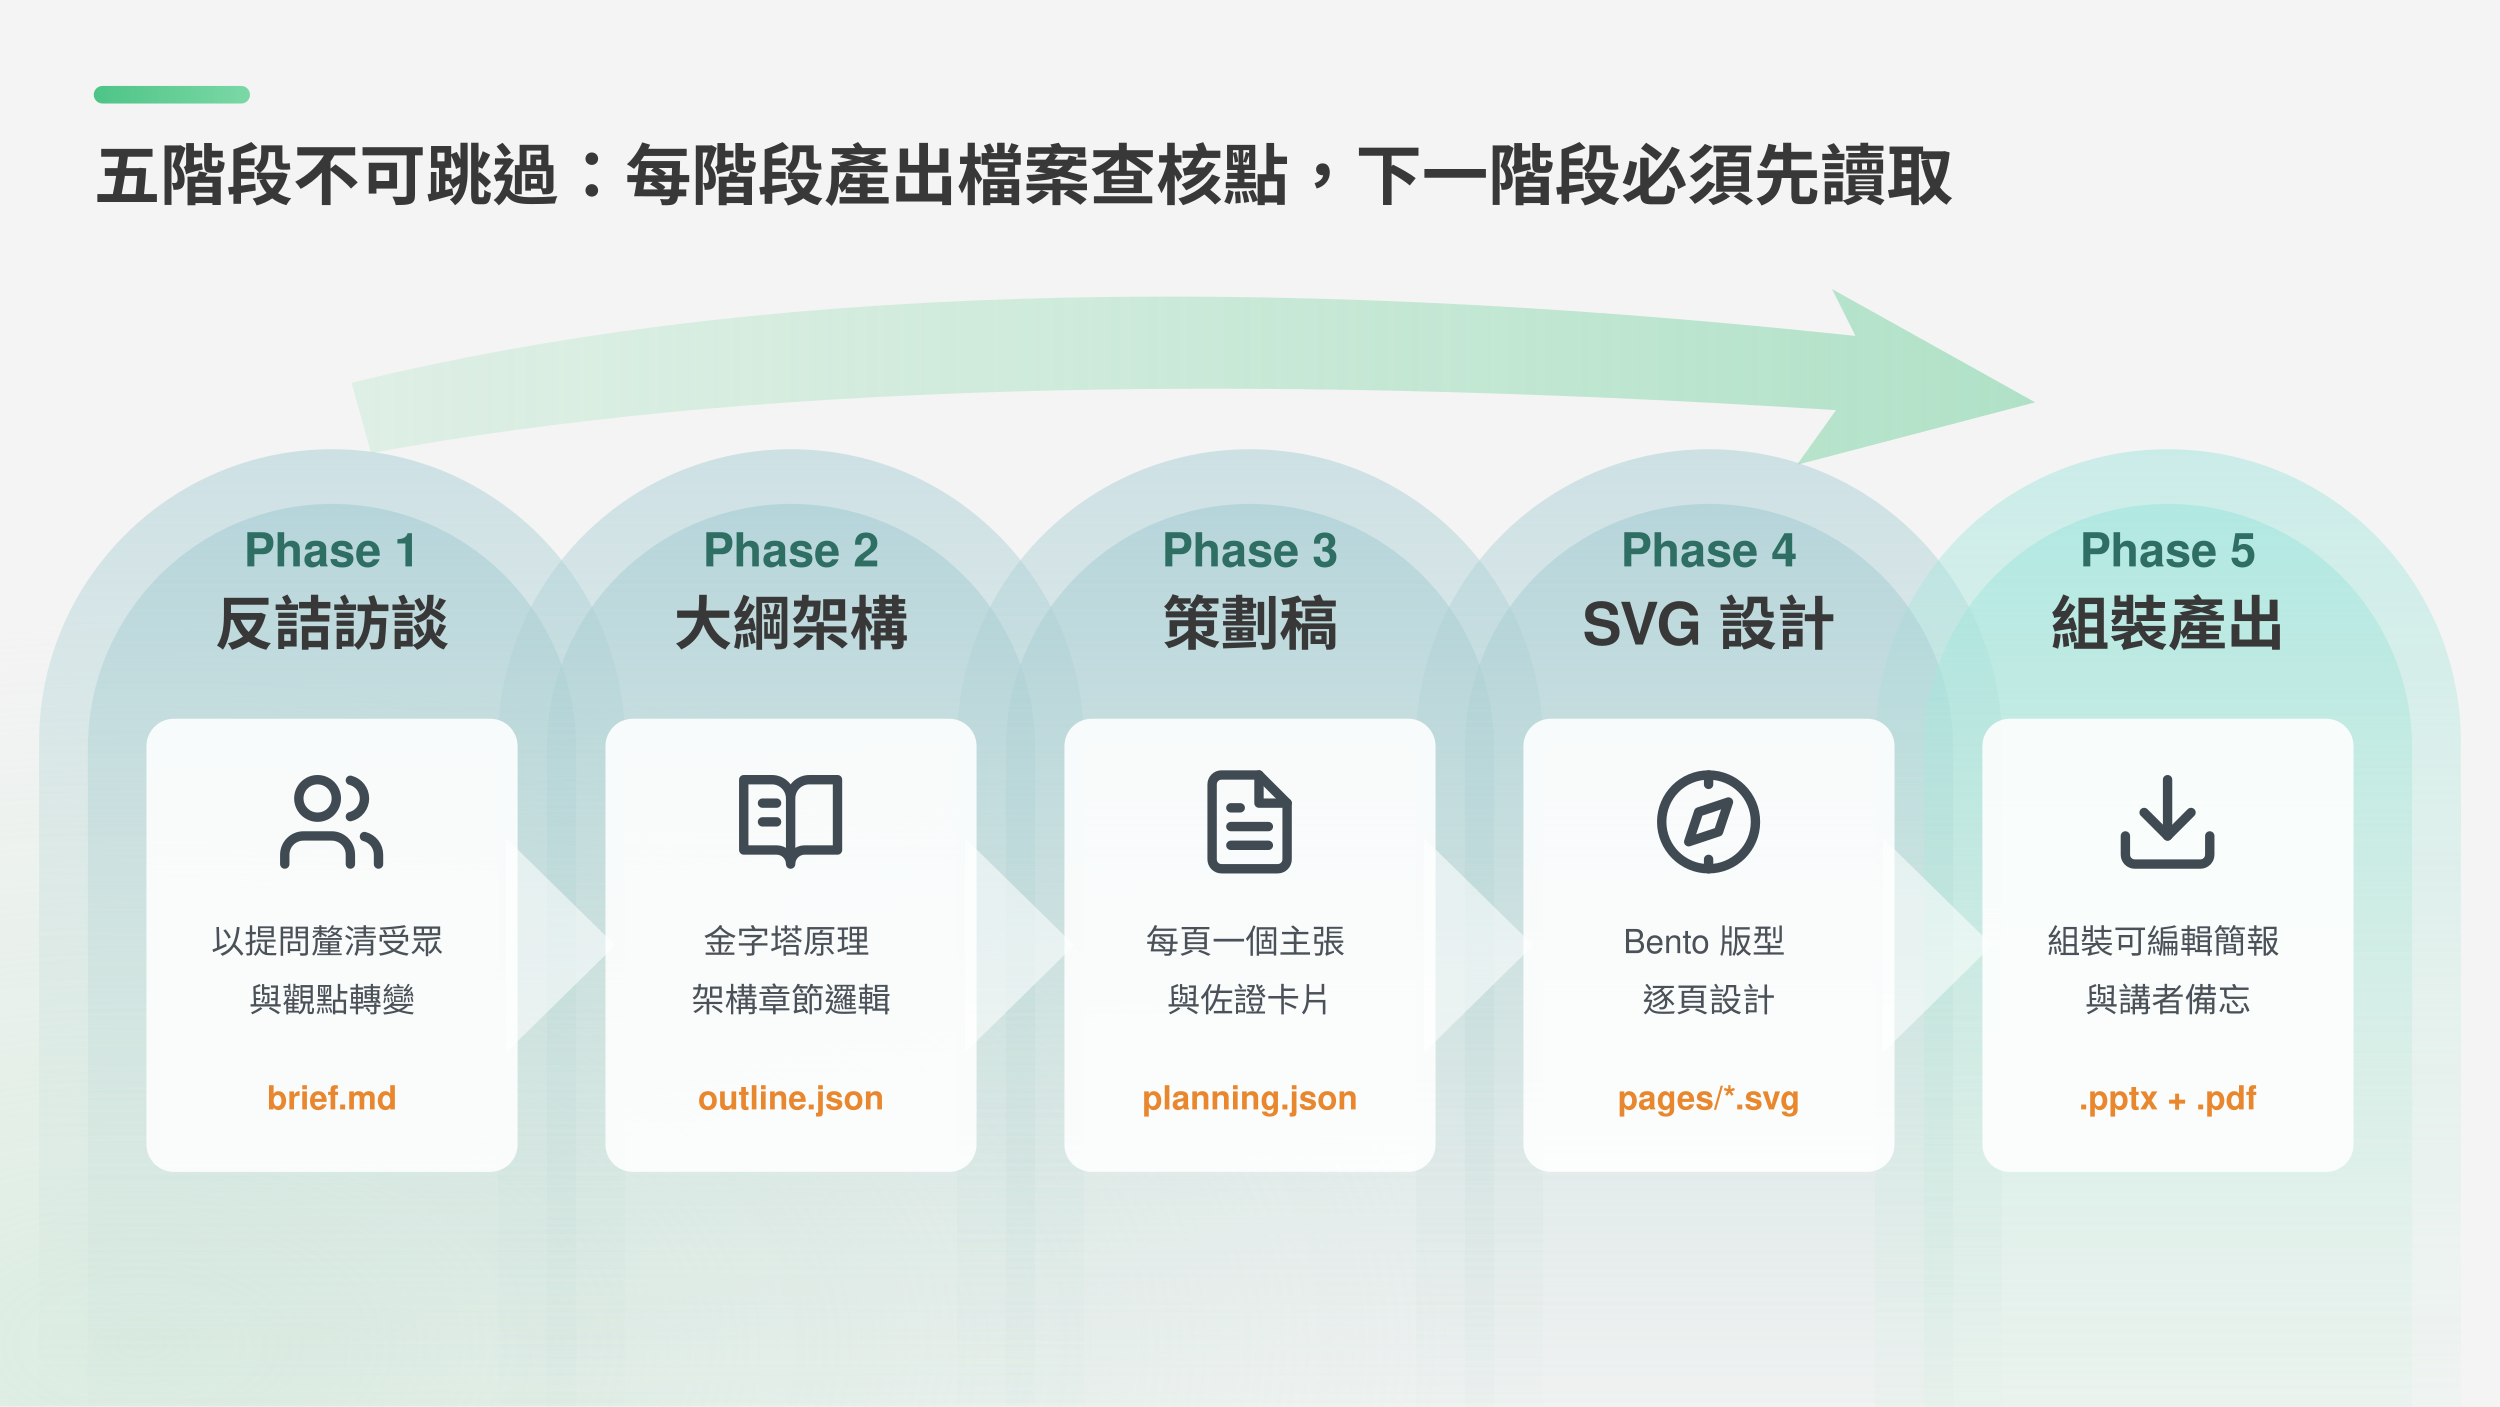
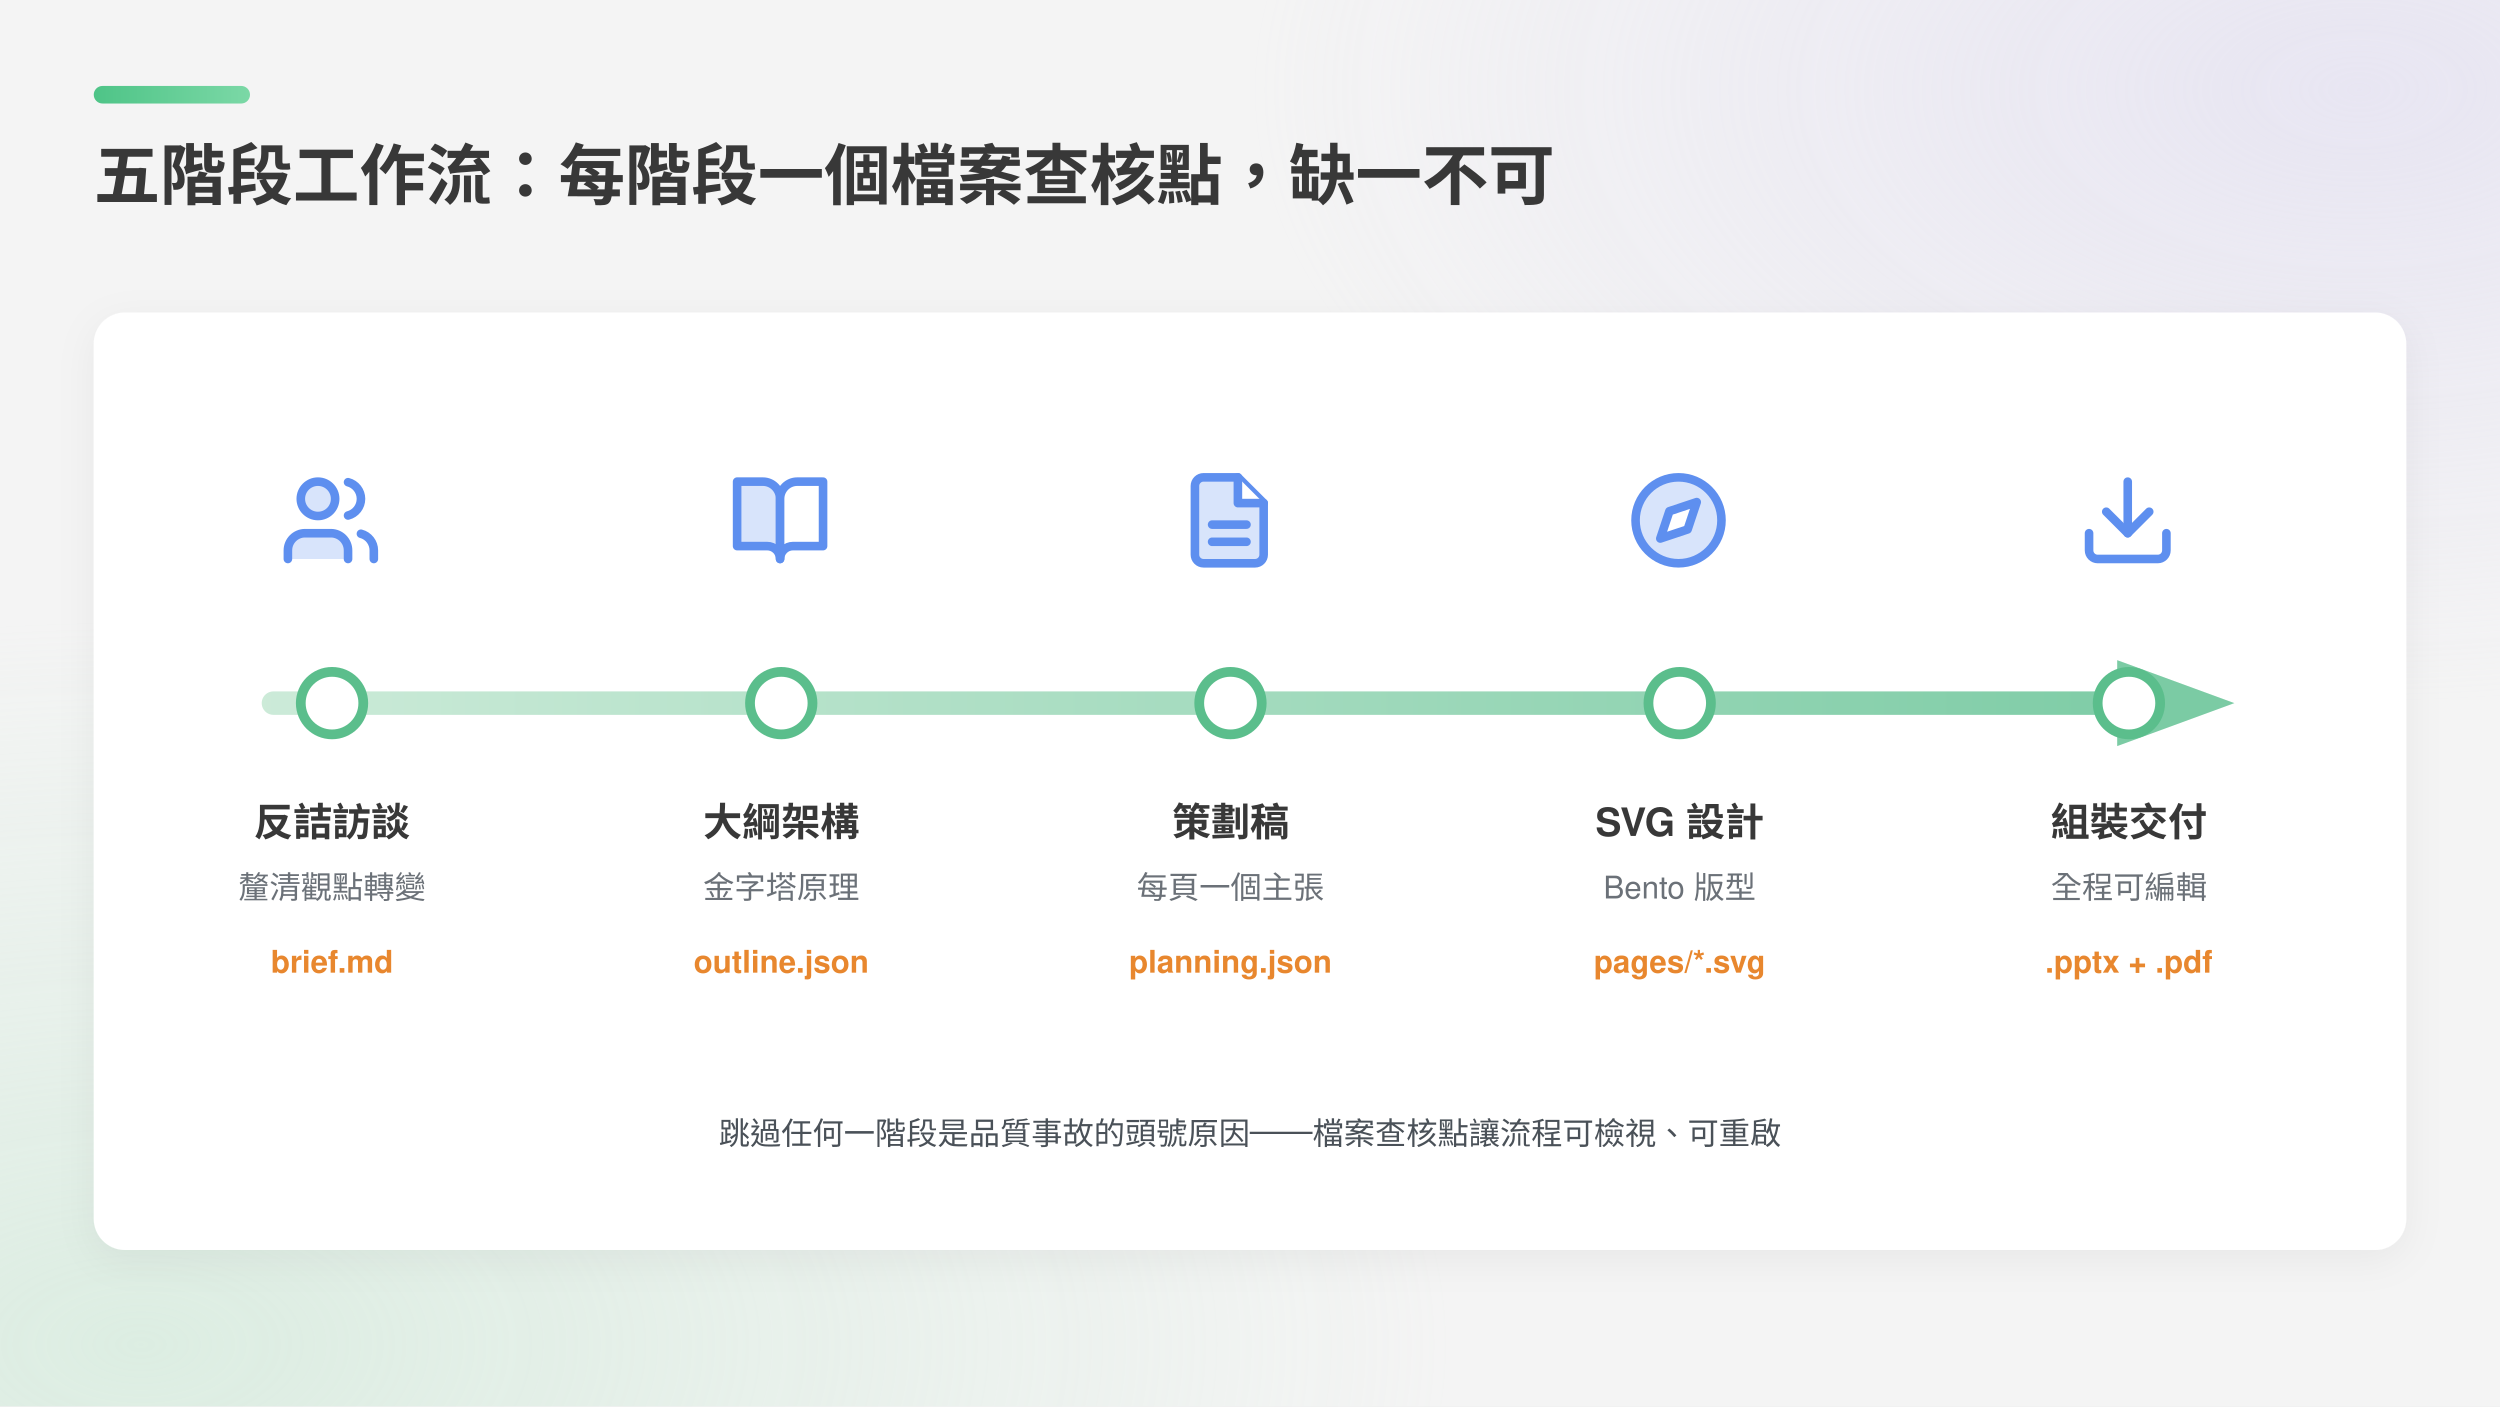
<svg xmlns="http://www.w3.org/2000/svg" viewBox="0 0 1280 720" width="1280" height="720" font-family="Helvetica, 'Helvetica Neue', Arial, 'PingFang TC', 'Microsoft JhengHei', 'Hiragino Sans', 'Noto Sans CJK TC', 'Noto Sans TC', sans-serif">
  <defs>
    <linearGradient id="pillGrad" x1="0" y1="0" x2="1" y2="0">
      <stop offset="0%" stop-color="#4EC487" />
      <stop offset="100%" stop-color="#7BD8A6" />
    </linearGradient>
-     <linearGradient id="archHalo" x1="0" y1="0" x2="0" y2="1">
-       <stop offset="0%" stop-color="#A6CDD4" stop-opacity="0.50" />
-       <stop offset="60%" stop-color="#BCD9D6" stop-opacity="0.22" />
-       <stop offset="100%" stop-color="#C8DED8" stop-opacity="0.05" />
-     </linearGradient>
-     <linearGradient id="archDome" x1="0" y1="0" x2="0" y2="1">
-       <stop offset="0%" stop-color="#A6CDD4" stop-opacity="0.62" />
-       <stop offset="60%" stop-color="#BCD9D6" stop-opacity="0.28" />
-       <stop offset="100%" stop-color="#C8DED8" stop-opacity="0.08" />
-     </linearGradient>
-     <linearGradient id="archHaloEnd" x1="0" y1="0" x2="0" y2="1">
-       <stop offset="0%" stop-color="#A1E5DE" stop-opacity="0.50" />
-       <stop offset="60%" stop-color="#B6E8D8" stop-opacity="0.24" />
-       <stop offset="100%" stop-color="#C5EDD8" stop-opacity="0.10" />
-     </linearGradient>
-     <linearGradient id="archDomeEnd" x1="0" y1="0" x2="0" y2="1">
-       <stop offset="0%" stop-color="#A1E5DE" stop-opacity="0.62" />
-       <stop offset="60%" stop-color="#B6E8D8" stop-opacity="0.30" />
-       <stop offset="100%" stop-color="#C5EDD8" stop-opacity="0.12" />
-     </linearGradient>
-     <linearGradient id="swooshGrad" x1="180" y1="0" x2="1042" y2="0" gradientUnits="userSpaceOnUse">
-       <stop offset="0%" stop-color="#CDEBD9" stop-opacity="0.55" />
-       <stop offset="100%" stop-color="#A8DFC2" stop-opacity="0.9" />
+     <linearGradient id="lineGrad" x1="120" y1="0" x2="1140" y2="0" gradientUnits="userSpaceOnUse">
+       <stop offset="0%" stop-color="#CDEBD9" />
+       <stop offset="100%" stop-color="#7BCBA4" />
    </linearGradient>
    <radialGradient id="washGreen" cx="6%" cy="96%" r="52%">
      <stop offset="0%" stop-color="#BFE5CC" stop-opacity="0.45" />
      <stop offset="100%" stop-color="#BFE5CC" stop-opacity="0" />
    </radialGradient>
+     <radialGradient id="washLav" cx="94%" cy="6%" r="44%">
+       <stop offset="0%" stop-color="#D9D4F0" stop-opacity="0.45" />
+       <stop offset="100%" stop-color="#D9D4F0" stop-opacity="0" />
+     </radialGradient>
+     <filter id="freshShadow" x="-20%" y="-20%" width="140%" height="140%">
+       <feGaussianBlur in="SourceAlpha" stdDeviation="10" />
+       <feOffset dx="0" dy="5" />
+       <feComponentTransfer>
+         <feFuncA type="linear" slope="0.05" />
+       </feComponentTransfer>
+       <feMerge>
+         <feMergeNode />
+         <feMergeNode in="SourceGraphic" />
+       </feMerge>
+     </filter>
  </defs>
  <rect width="1280" height="720" fill="#F4F4F4" />
  <rect width="1280" height="720" fill="url(#washGreen)" />
+   <rect width="1280" height="720" fill="url(#washLav)" />
  <rect x="48" y="44" width="80" height="9" rx="4.5" fill="url(#pillGrad)" />
-   <text x="48" y="102" font-size="34" font-weight="700" fill="#383838">五階段不可跳過：每階段產出檔案查核點，下一階段必須先讀取</text>
-   <path d="M 180 196            Q 480 122 950 172            L 938 148            L 1042 206            L 920 238            L 940 210            Q 470 180 190 232            Z" fill="url(#swooshGrad)" />
-   <path d="M 20 720 L 20 380 A 150 150 0 0 1 320 380 L 320 720 Z" fill="url(#archHalo)" />
-   <path d="M 255 720 L 255 380 A 150 150 0 0 1 555 380 L 555 720 Z" fill="url(#archHalo)" />
-   <path d="M 490 720 L 490 380 A 150 150 0 0 1 790 380 L 790 720 Z" fill="url(#archHalo)" />
-   <path d="M 725 720 L 725 380 A 150 150 0 0 1 1025 380 L 1025 720 Z" fill="url(#archHalo)" />
-   <path d="M 960 720 L 960 380 A 150 150 0 0 1 1260 380 L 1260 720 Z" fill="url(#archHaloEnd)" />
-   <path d="M 45 720 L 45 383 A 125 125 0 0 1 295 383 L 295 720 Z" fill="url(#archDome)" />
-   <path d="M 280 720 L 280 383 A 125 125 0 0 1 530 383 L 530 720 Z" fill="url(#archDome)" />
-   <path d="M 515 720 L 515 383 A 125 125 0 0 1 765 383 L 765 720 Z" fill="url(#archDome)" />
-   <path d="M 750 720 L 750 383 A 125 125 0 0 1 1000 383 L 1000 720 Z" fill="url(#archDome)" />
-   <path d="M 985 720 L 985 383 A 125 125 0 0 1 1235 383 L 1235 720 Z" fill="url(#archDomeEnd)" />
+   <text x="48" y="102" font-size="34" font-weight="700" fill="#383838">五階段工作流：每階段一個檔案查核點，缺一不可</text>
+   <rect x="48" y="160" width="1184" height="480" rx="16" fill="#FFFFFF" filter="url(#freshShadow)" />
+   <line x1="140" y1="360" x2="1090" y2="360" stroke="url(#lineGrad)" stroke-width="12" stroke-linecap="round" />
+   <path d="M 1084 338 L 1144 360 L 1084 382 Z" fill="#7BCBA4" />
  <g>
-     <text x="170" y="290" font-size="24" font-weight="700" fill="#2E6E63" text-anchor="middle">Phase 1</text>
-     <text x="170" y="330" font-size="30" font-weight="700" fill="#383838" text-anchor="middle">反詰訪談</text>
-     <rect x="75" y="368" width="190" height="232" rx="14" fill="#FFFFFF" fill-opacity="0.88" />
-     <g transform="translate(141 392) scale(2.4)" stroke="#3F4A52" stroke-width="2" fill="none" stroke-linecap="round" stroke-linejoin="round">
-       <path d="M16 21v-2a4 4 0 0 0-4-4H6a4 4 0 0 0-4 4v2" />
-       <circle cx="9" cy="7" r="4" />
-       <path d="M22 21v-2a4 4 0 0 0-3-3.87M16 3.13a4 4 0 0 1 0 7.75" />
+     <g transform="translate(143 240)">
+       <g transform="scale(2.2)" stroke="#5E8FEF" stroke-width="2" stroke-linecap="round" stroke-linejoin="round">
+         <path d="M16 21v-2a4 4 0 0 0-4-4H6a4 4 0 0 0-4 4v2" fill="#D8E4FB" />
+         <circle cx="9" cy="7" r="4" fill="#D8E4FB" />
+         <path d="M22 21v-2a4 4 0 0 0-3-3.87M16 3.13a4 4 0 0 1 0 7.75" fill="none" />
+       </g>
    </g>
-     <text x="170" y="488" font-size="17" fill="#4A5158" text-anchor="middle">
-       <tspan x="170" dy="0">以提問釐清受眾</tspan>
-       <tspan x="170" dy="30">與觀點轉變</tspan>
-     </text>
-     <text x="170" y="568" font-size="17" font-weight="700" fill="#E8872E" text-anchor="middle">brief.md</text>
+     <circle cx="170" cy="360" r="16" fill="#FFFFFF" stroke="#5BBE8C" stroke-width="5" />
+     <text x="170" y="428" font-size="20" font-weight="700" fill="#383838" text-anchor="middle">反詰訪談</text>
+     <text x="170" y="460" font-size="16" fill="#6B7178" text-anchor="middle">釐清觀點轉變</text>
+     <text x="170" y="498" font-size="16" font-weight="700" fill="#E8872E" text-anchor="middle">brief.md</text>
  </g>
  <g>
-     <text x="405" y="290" font-size="24" font-weight="700" fill="#2E6E63" text-anchor="middle">Phase 2</text>
-     <text x="405" y="330" font-size="30" font-weight="700" fill="#383838" text-anchor="middle">大綱架構</text>
-     <rect x="310" y="368" width="190" height="232" rx="14" fill="#FFFFFF" fill-opacity="0.88" />
-     <g transform="translate(376 392) scale(2.4)" stroke="#3F4A52" stroke-width="2" fill="none" stroke-linecap="round" stroke-linejoin="round">
-       <path d="M2 3h6a4 4 0 0 1 4 4v14a3 3 0 0 0-3-3H2zM22 3h-6a4 4 0 0 0-4 4v14a3 3 0 0 1 3-3h7z" />
-       <line x1="6" y1="8" x2="9" y2="8" />
-       <line x1="6" y1="12" x2="9" y2="12" />
+     <g transform="translate(373 240)">
+       <g transform="scale(2.2)" stroke="#5E8FEF" stroke-width="2" stroke-linecap="round" stroke-linejoin="round">
+         <path d="M2 3h6a4 4 0 0 1 4 4v14a3 3 0 0 0-3-3H2z" fill="#D8E4FB" />
+         <path d="M22 3h-6a4 4 0 0 0-4 4v14a3 3 0 0 1 3-3h7z" fill="#FFFFFF" />
+       </g>
    </g>
-     <text x="405" y="488" font-size="17" fill="#4A5158" text-anchor="middle">
-       <tspan x="405" dy="0">金字塔原理</tspan>
-       <tspan x="405" dy="30">架構章節邏輯</tspan>
-     </text>
-     <text x="405" y="568" font-size="17" font-weight="700" fill="#E8872E" text-anchor="middle">outline.json</text>
+     <circle cx="400" cy="360" r="16" fill="#FFFFFF" stroke="#5BBE8C" stroke-width="5" />
+     <text x="400" y="428" font-size="20" font-weight="700" fill="#383838" text-anchor="middle">大綱架構</text>
+     <text x="400" y="460" font-size="16" fill="#6B7178" text-anchor="middle">金字塔原理</text>
+     <text x="400" y="498" font-size="16" font-weight="700" fill="#E8872E" text-anchor="middle">outline.json</text>
  </g>
  <g>
-     <text x="640" y="290" font-size="24" font-weight="700" fill="#2E6E63" text-anchor="middle">Phase 3</text>
-     <text x="640" y="330" font-size="30" font-weight="700" fill="#383838" text-anchor="middle">策劃稿</text>
-     <rect x="545" y="368" width="190" height="232" rx="14" fill="#FFFFFF" fill-opacity="0.88" />
-     <g transform="translate(611 392) scale(2.4)" stroke="#3F4A52" stroke-width="2" fill="none" stroke-linecap="round" stroke-linejoin="round">
-       <path d="M14 2H6a2 2 0 0 0-2 2v16a2 2 0 0 0 2 2h12a2 2 0 0 0 2-2V8z" />
-       <polyline points="14 2 14 8 20 8" />
-       <line x1="16" y1="13" x2="8" y2="13" />
-       <line x1="16" y1="17" x2="8" y2="17" />
-       <line x1="10" y1="9" x2="8" y2="9" />
+     <g transform="translate(603 240)">
+       <g transform="scale(2.2)" stroke="#5E8FEF" stroke-width="2" stroke-linecap="round" stroke-linejoin="round">
+         <path d="M14 2H6a2 2 0 0 0-2 2v16a2 2 0 0 0 2 2h12a2 2 0 0 0 2-2V8z" fill="#D8E4FB" />
+         <polyline points="14 2 14 8 20 8" fill="#FFFFFF" />
+         <line x1="16" y1="13" x2="8" y2="13" />
+         <line x1="16" y1="17" x2="8" y2="17" />
+       </g>
    </g>
-     <text x="640" y="488" font-size="17" fill="#4A5158" text-anchor="middle">
-       <tspan x="640" dy="0">每頁一個主張</tspan>
-       <tspan x="640" dy="30">與佐證卡片</tspan>
-     </text>
-     <text x="640" y="568" font-size="17" font-weight="700" fill="#E8872E" text-anchor="middle">planning.json</text>
+     <circle cx="630" cy="360" r="16" fill="#FFFFFF" stroke="#5BBE8C" stroke-width="5" />
+     <text x="630" y="428" font-size="20" font-weight="700" fill="#383838" text-anchor="middle">策劃稿</text>
+     <text x="630" y="460" font-size="16" fill="#6B7178" text-anchor="middle">每頁一個主張</text>
+     <text x="630" y="498" font-size="16" font-weight="700" fill="#E8872E" text-anchor="middle">planning.json</text>
  </g>
  <g>
-     <text x="875" y="290" font-size="24" font-weight="700" fill="#2E6E63" text-anchor="middle">Phase 4</text>
-     <text x="875" y="330" font-size="30" font-weight="700" fill="#383838" text-anchor="middle">SVG 設計</text>
-     <rect x="780" y="368" width="190" height="232" rx="14" fill="#FFFFFF" fill-opacity="0.88" />
-     <g transform="translate(846 392) scale(2.4)" stroke="#3F4A52" stroke-width="2" fill="none" stroke-linecap="round" stroke-linejoin="round">
-       <circle cx="12" cy="12" r="10" />
-       <polygon points="16.24 7.76 14.12 14.12 7.76 16.24 9.88 9.88 16.24 7.76" />
-       <line x1="12" y1="2" x2="12" y2="4" />
-       <line x1="12" y1="20" x2="12" y2="22" />
+     <g transform="translate(833 240)">
+       <g transform="scale(2.2)" stroke="#5E8FEF" stroke-width="2" stroke-linecap="round" stroke-linejoin="round">
+         <circle cx="12" cy="12" r="10" fill="#D8E4FB" />
+         <polygon points="16.24 7.76 14.12 14.12 7.76 16.24 9.88 9.88 16.24 7.76" fill="#FFFFFF" />
+       </g>
    </g>
-     <text x="875" y="488" font-size="17" fill="#4A5158" text-anchor="middle">
-       <tspan x="875" dy="0">Bento 版型</tspan>
-       <tspan x="875" dy="30">逐頁設計</tspan>
-     </text>
-     <text x="875" y="568" font-size="17" font-weight="700" fill="#E8872E" text-anchor="middle">pages/*.svg</text>
+     <circle cx="860" cy="360" r="16" fill="#FFFFFF" stroke="#5BBE8C" stroke-width="5" />
+     <text x="860" y="428" font-size="20" font-weight="700" fill="#383838" text-anchor="middle">SVG 設計</text>
+     <text x="860" y="460" font-size="16" fill="#6B7178" text-anchor="middle">Bento 版型</text>
+     <text x="860" y="498" font-size="16" font-weight="700" fill="#E8872E" text-anchor="middle">pages/*.svg</text>
  </g>
  <g>
-     <text x="1110" y="290" font-size="24" font-weight="700" fill="#2E6E63" text-anchor="middle">Phase 5</text>
-     <text x="1110" y="330" font-size="30" font-weight="700" fill="#383838" text-anchor="middle">組裝產出</text>
-     <rect x="1015" y="368" width="190" height="232" rx="14" fill="#FFFFFF" fill-opacity="0.88" />
-     <g transform="translate(1081 392) scale(2.4)" stroke="#3F4A52" stroke-width="2" fill="none" stroke-linecap="round" stroke-linejoin="round">
-       <path d="M21 15v4a2 2 0 0 1-2 2H5a2 2 0 0 1-2-2v-4" />
-       <polyline points="7 10 12 15 17 10" />
-       <line x1="12" y1="15" x2="12" y2="3" />
+     <g transform="translate(1063 240)">
+       <g transform="scale(2.2)" stroke="#5E8FEF" stroke-width="2" stroke-linecap="round" stroke-linejoin="round">
+         <path d="M21 15v4a2 2 0 0 1-2 2H5a2 2 0 0 1-2-2v-4" fill="none" />
+         <polyline points="7 10 12 15 17 10" fill="none" />
+         <line x1="12" y1="15" x2="12" y2="3" />
+       </g>
    </g>
-     <text x="1110" y="488" font-size="17" fill="#4A5158" text-anchor="middle">
-       <tspan x="1110" dy="0">組裝可編輯簡報</tspan>
-       <tspan x="1110" dy="30">與講者備忘</tspan>
-     </text>
-     <text x="1110" y="568" font-size="17" font-weight="700" fill="#E8872E" text-anchor="middle">.pptx + .pdf</text>
+     <circle cx="1090" cy="360" r="16" fill="#FFFFFF" stroke="#5BBE8C" stroke-width="5" />
+     <text x="1090" y="428" font-size="20" font-weight="700" fill="#383838" text-anchor="middle">組裝交付</text>
+     <text x="1090" y="460" font-size="16" fill="#6B7178" text-anchor="middle">全程可編輯</text>
+     <text x="1090" y="498" font-size="16" font-weight="700" fill="#E8872E" text-anchor="middle">.pptx + .pdf</text>
  </g>
-   <g fill="#FFFFFF" fill-opacity="0.55">
-     <path d="M 259 429 L 315 484 L 259 539 Z" />
-     <path d="M 494 429 L 550 484 L 494 539 Z" />
-     <path d="M 729 429 L 785 484 L 729 539 Z" />
-     <path d="M 964 429 L 1020 484 L 964 539 Z" />
-   </g>
+   <text x="640" y="586" font-size="16" fill="#4A5158" text-anchor="middle">跳過任何一階段是品質事故的頭號原因——檔案查核點讓流程可檢視、可重啟</text>
</svg>
